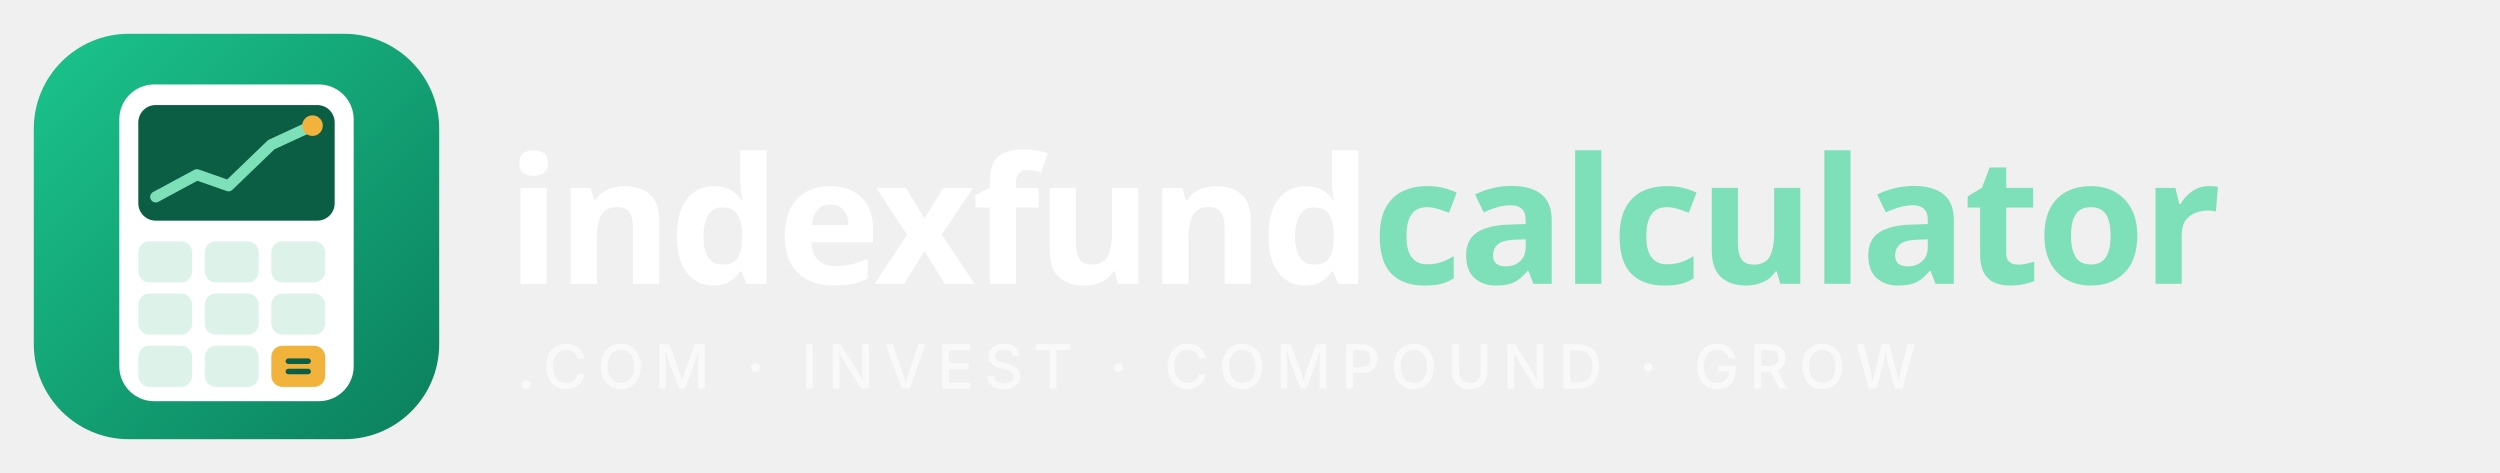
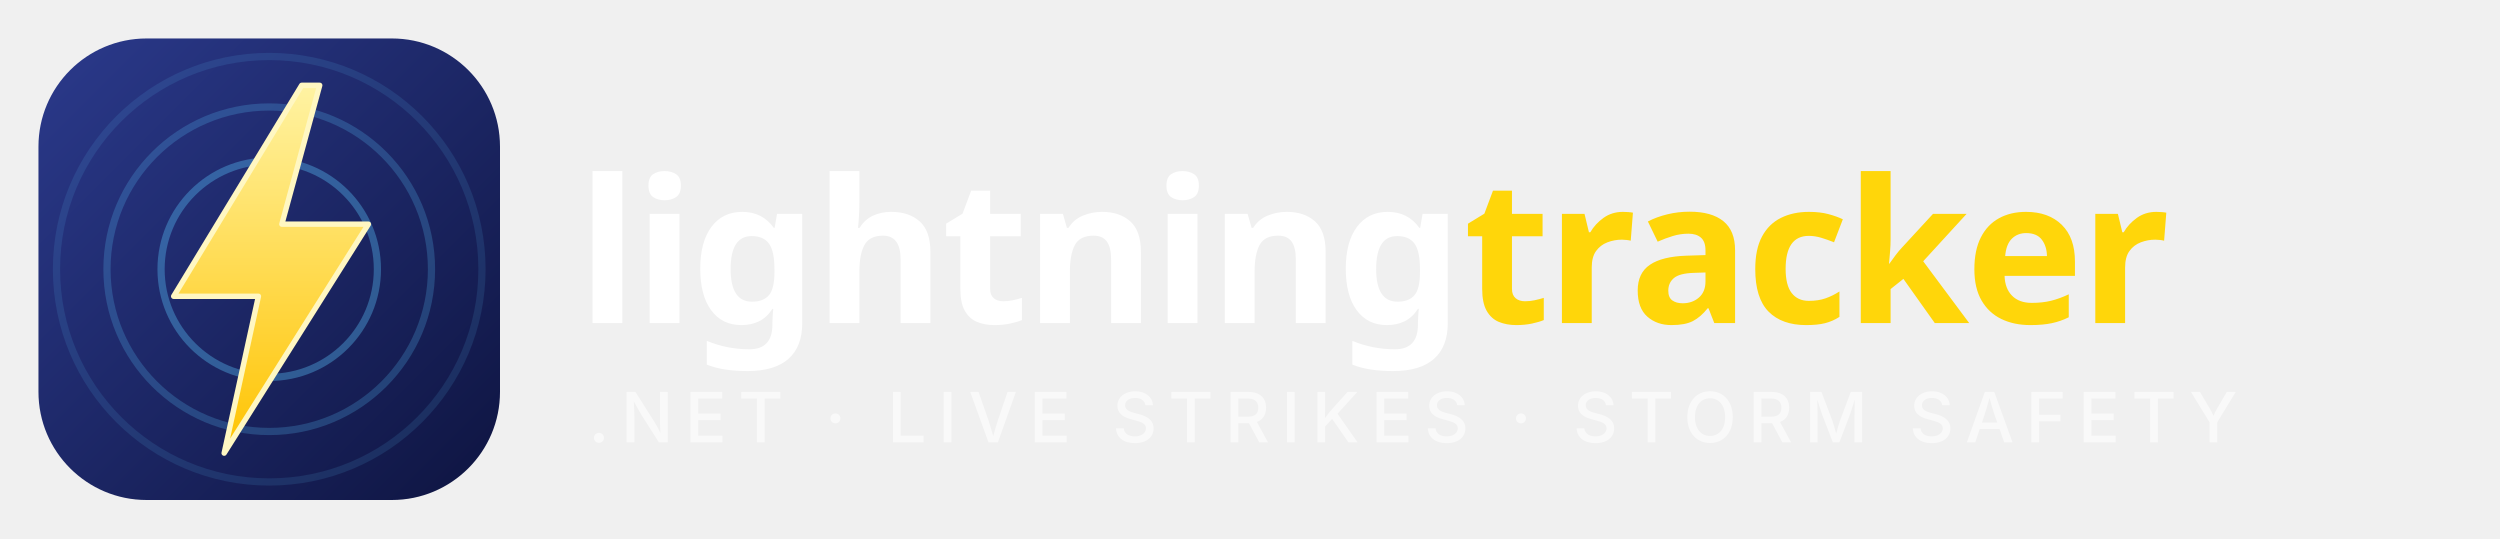
- <svg xmlns="http://www.w3.org/2000/svg" viewBox="0 0 1480 280">
+ <svg xmlns="http://www.w3.org/2000/svg" viewBox="0 0 1300 280">
  <defs>
+     <linearGradient id="bolt" x1="0" y1="0" x2="0" y2="1">
+       <stop offset="0" stop-color="#FFF3A3" />
+       <stop offset="1" stop-color="#FFC300" />
+     </linearGradient>
+     <linearGradient id="tile" x1="0" y1="0" x2="1" y2="1">
+       <stop offset="0" stop-color="#2B3A8C" />
+       <stop offset="1" stop-color="#0E1440" />
+     </linearGradient>
    <linearGradient id="brand" x1="0" y1="0" x2="1" y2="1">
-       <stop offset="0" stop-color="#1BC48C" />
-       <stop offset="1" stop-color="#0B7F5C" />
+       <stop offset="0" stop-color="#FFE45C" />
+       <stop offset="1" stop-color="#FFB800" />
    </linearGradient>
    <linearGradient id="accent" x1="0" y1="0" x2="1" y2="0">
-       <stop offset="0" stop-color="#12A876" />
-       <stop offset="1" stop-color="#0FA3A3" />
-     </linearGradient>
-     <linearGradient id="area" x1="0" y1="0" x2="0" y2="1">
-       <stop offset="0" stop-color="#12A876" stop-opacity="0.35" />
-       <stop offset="1" stop-color="#12A876" stop-opacity="0.04" />
+       <stop offset="0" stop-color="#FFE45C" />
+       <stop offset="1" stop-color="#5CC8FF" />
    </linearGradient>
    <linearGradient id="bg" x1="0" y1="0" x2="1" y2="1">
-       <stop offset="0" stop-color="#F4FBF7" />
-       <stop offset="1" stop-color="#EAF4F1" />
+       <stop offset="0" stop-color="#070A1A" />
+       <stop offset="1" stop-color="#141A3A" />
    </linearGradient>
    <radialGradient id="glowA" cx="0.5" cy="0.5" r="0.5">
-       <stop offset="0" stop-color="#7EE0B8" stop-opacity="0.35" />
-       <stop offset="1" stop-color="#7EE0B8" stop-opacity="0" />
+       <stop offset="0" stop-color="#FFD60A" stop-opacity="0.16" />
+       <stop offset="1" stop-color="#FFD60A" stop-opacity="0" />
    </radialGradient>
    <radialGradient id="glowB" cx="0.5" cy="0.5" r="0.5">
-       <stop offset="0" stop-color="#F2B33D" stop-opacity="0.18" />
-       <stop offset="1" stop-color="#F2B33D" stop-opacity="0" />
+       <stop offset="0" stop-color="#5CC8FF" stop-opacity="0.18" />
+       <stop offset="1" stop-color="#5CC8FF" stop-opacity="0" />
+     </radialGradient>
+     <radialGradient id="flash" cx="0.5" cy="0.5" r="0.5">
+       <stop offset="0" stop-color="#FFF6B0" stop-opacity="0.9" />
+       <stop offset="1" stop-color="#FFD60A" stop-opacity="0" />
    </radialGradient>
    <filter id="shadow" x="-20%" y="-20%" width="140%" height="140%">
-       <feDropShadow dx="0" dy="16" stdDeviation="20" flood-color="#0E2A22" flood-opacity="0.14" />
+       <feDropShadow dx="0" dy="18" stdDeviation="22" flood-color="#000" flood-opacity="0.55" />
+     </filter>
+     <filter id="glow" x="-50%" y="-50%" width="200%" height="200%">
+       <feGaussianBlur stdDeviation="10" result="b" />
+       <feMerge>
+         <feMergeNode in="b" />
+         <feMergeNode in="SourceGraphic" />
+       </feMerge>
    </filter>
  </defs>
  <g transform="translate(20,20) scale(0.46875)">
-     <rect width="512" height="512" rx="120" fill="url(#brand)" />
-     <rect x="108" y="64" width="296" height="400" rx="44" fill="#fff" />
-     <rect x="132" y="90" width="248" height="146" rx="22" fill="#0B5E44" />
-     <path d="M154 206 L206 178 L246 192 L300 140 L352 116" fill="none" stroke="#7EE0B8" stroke-width="14" stroke-linecap="round" stroke-linejoin="round" />
-     <circle cx="352" cy="116" r="13" fill="#F2B33D" />
-     <rect x="132" y="262" width="68" height="52" rx="14" fill="#DDF3EA" />
-     <rect x="216" y="262" width="68" height="52" rx="14" fill="#DDF3EA" />
-     <rect x="300" y="262" width="68" height="52" rx="14" fill="#DDF3EA" />
-     <rect x="132" y="328" width="68" height="52" rx="14" fill="#DDF3EA" />
-     <rect x="216" y="328" width="68" height="52" rx="14" fill="#DDF3EA" />
-     <rect x="300" y="328" width="68" height="52" rx="14" fill="#DDF3EA" />
-     <rect x="132" y="394" width="68" height="52" rx="14" fill="#DDF3EA" />
-     <rect x="216" y="394" width="68" height="52" rx="14" fill="#DDF3EA" />
-     <rect x="300" y="394" width="68" height="52" rx="14" fill="#F2B33D" />
-     <rect x="318" y="410" width="32" height="7" rx="3.5" fill="#0B5E44" />
-     <rect x="318" y="423" width="32" height="7" rx="3.5" fill="#0B5E44" />
+     <rect width="512" height="512" rx="120" fill="url(#tile)" />
+     <circle cx="256" cy="256" r="120" fill="none" stroke="#5CC8FF" stroke-opacity="0.35" stroke-width="8" />
+     <circle cx="256" cy="256" r="180" fill="none" stroke="#5CC8FF" stroke-opacity="0.22" stroke-width="8" />
+     <circle cx="256" cy="256" r="236" fill="none" stroke="#5CC8FF" stroke-opacity="0.12" stroke-width="8" />
+     <path d="M292 52 L150 286 H244 L206 460 L366 206 H270 L312 52 Z" fill="url(#bolt)" stroke="#FFF7C2" stroke-width="6" stroke-linejoin="round" />
  </g>
-   <text x="300" y="168" font-family="Poppins" font-weight="700" font-size="104" fill="#FFFFFF" letter-spacing="-2">indexfund<tspan fill="#7EE0B8">calculator</tspan>
+   <text x="300" y="168" font-family="Poppins" font-weight="700" font-size="104" fill="#FFFFFF" letter-spacing="-2">lightning<tspan fill="#FFD60A">tracker</tspan>
  </text>
-   <text x="306" y="230" font-family="Inter" font-weight="500" font-size="36" fill="#FFFFFF" fill-opacity="0.6" letter-spacing="6">.COM · INVEST · COMPOUND · GROW</text>
+   <text x="306" y="230" font-family="Inter" font-weight="500" font-size="36" fill="#FFFFFF" fill-opacity="0.6" letter-spacing="6">.NET · LIVE STRIKES · STORM SAFETY</text>
</svg>
